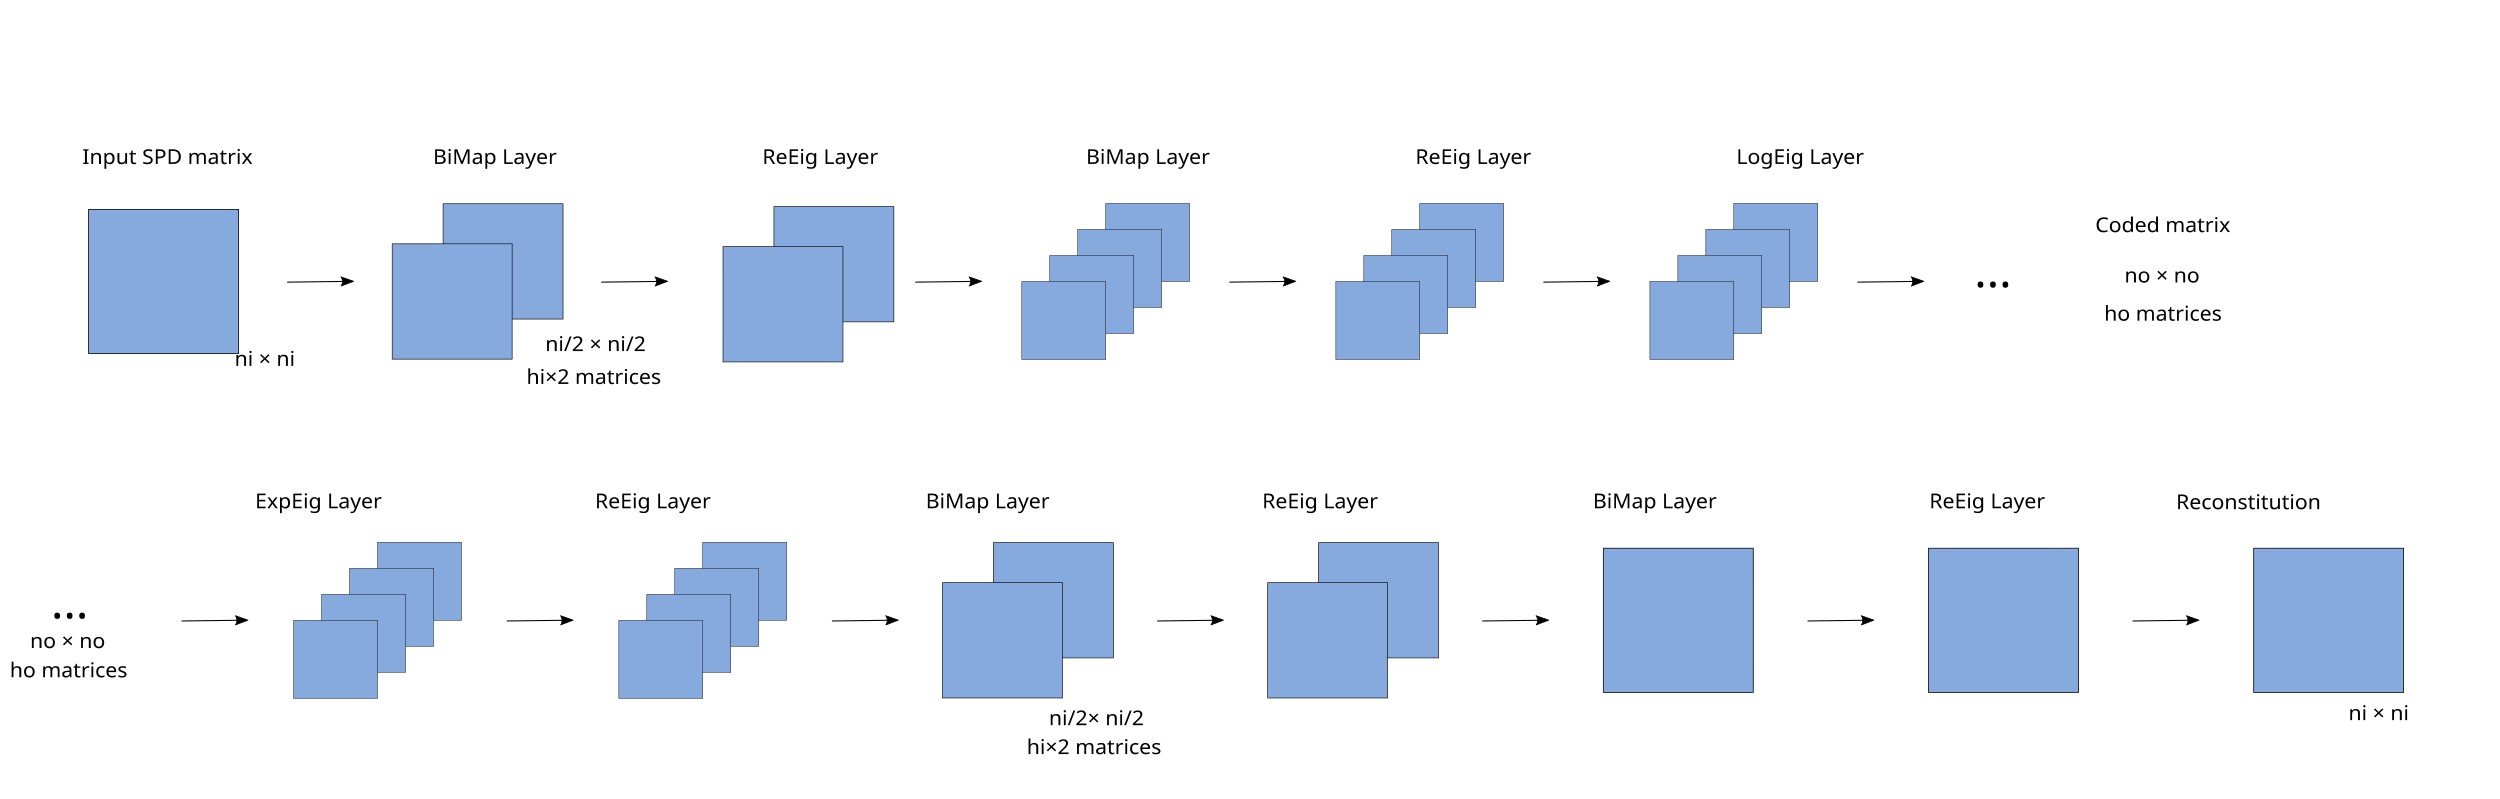
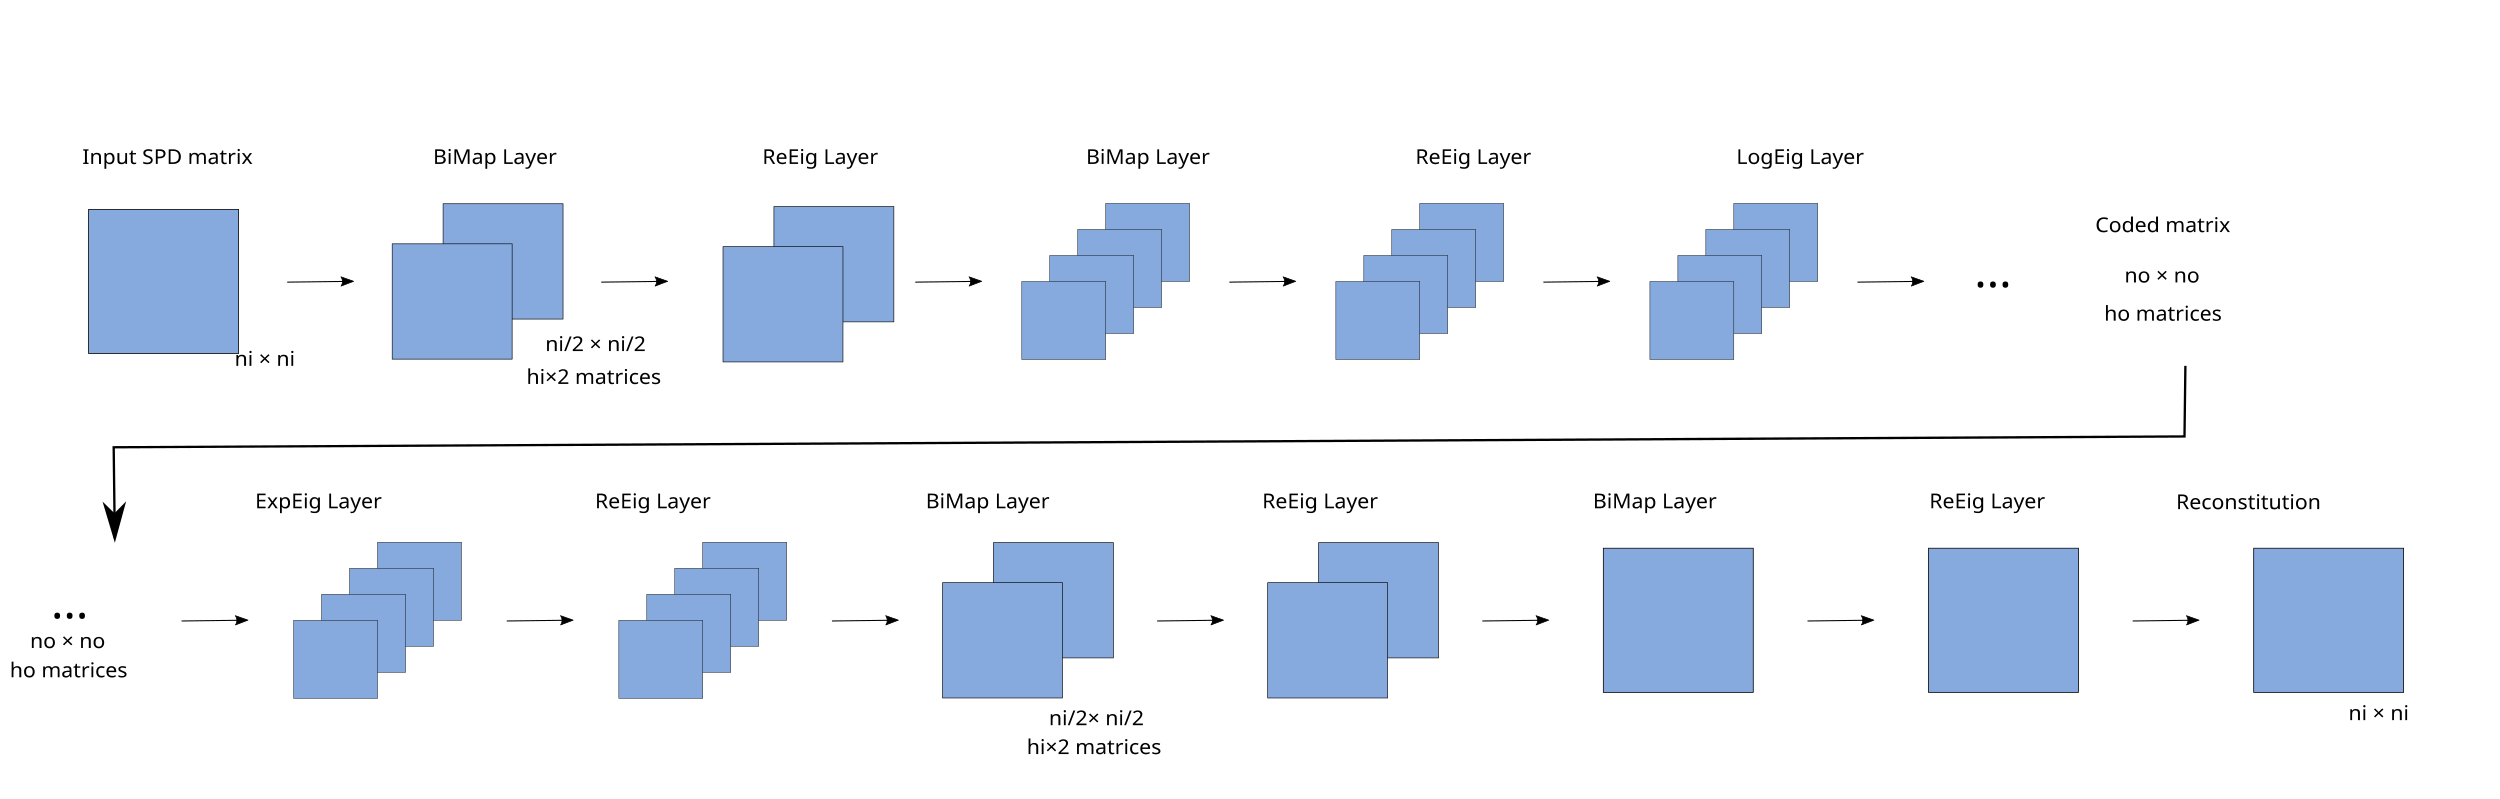
<svg xmlns="http://www.w3.org/2000/svg" width="285mm" height="91mm" viewBox="0 0 285 91" version="1.1" id="svg5">
  <defs id="defs2">
    <marker style="overflow:visible" id="Arrow2Lend" refX="0" refY="0" orient="auto">
      <path transform="matrix(-1.1,0,0,-1.1,-1.1,0)" d="M 8.719,4.034 -2.207,0.016 8.719,-4.002 c -1.745,2.372 -1.735,5.617 -6e-7,8.035 z" style="fill:context-stroke;fill-rule:evenodd;stroke:context-stroke;stroke-width:0.625;stroke-linejoin:round" id="path17857" />
    </marker>
    <marker style="overflow:visible" id="Arrow1Lstart" refX="0" refY="0" orient="auto">
      <path transform="matrix(0.8,0,0,0.8,10,0)" style="fill:context-stroke;fill-rule:evenodd;stroke:context-stroke;stroke-width:1pt" d="M 0,0 5,-5 -12.5,0 5,5 Z" id="path17836" />
    </marker>
    <rect x="488.66" y="249.26" width="23.762" height="97.621" id="rect10373" />
    <marker style="overflow:visible" id="Arrow2Lend-6" refX="0" refY="0" orient="auto">
      <path transform="matrix(-1.1,0,0,-1.1,-1.1,0)" d="M 8.719,4.034 -2.207,0.016 8.719,-4.002 c -1.745,2.372 -1.735,5.617 -6e-7,8.035 z" style="fill:context-stroke;fill-rule:evenodd;stroke:context-stroke;stroke-width:0.625;stroke-linejoin:round" id="path17857-9" />
    </marker>
    <marker style="overflow:visible" id="Arrow2Lend-7" refX="0" refY="0" orient="auto">
      <path transform="matrix(-1.1,0,0,-1.1,-1.1,0)" d="M 8.719,4.034 -2.207,0.016 8.719,-4.002 c -1.745,2.372 -1.735,5.617 -6e-7,8.035 z" style="fill:context-stroke;fill-rule:evenodd;stroke:context-stroke;stroke-width:0.625;stroke-linejoin:round" id="path17857-4" />
    </marker>
    <marker style="overflow:visible" id="Arrow2Lend-2" refX="0" refY="0" orient="auto">
      <path transform="matrix(-1.1,0,0,-1.1,-1.1,0)" d="M 8.719,4.034 -2.207,0.016 8.719,-4.002 c -1.745,2.372 -1.735,5.617 -6e-7,8.035 z" style="fill:context-stroke;fill-rule:evenodd;stroke:context-stroke;stroke-width:0.625;stroke-linejoin:round" id="path17857-5" />
    </marker>
    <marker style="overflow:visible" id="Arrow2Lend-78" refX="0" refY="0" orient="auto">
      <path transform="matrix(-1.1,0,0,-1.1,-1.1,0)" d="M 8.719,4.034 -2.207,0.016 8.719,-4.002 c -1.745,2.372 -1.735,5.617 -6e-7,8.035 z" style="fill:context-stroke;fill-rule:evenodd;stroke:context-stroke;stroke-width:0.625;stroke-linejoin:round" id="path17857-6" />
    </marker>
    <marker style="overflow:visible" id="Arrow2Lend-8" refX="0" refY="0" orient="auto">
      <path transform="matrix(-1.1,0,0,-1.1,-1.1,0)" d="M 8.719,4.034 -2.207,0.016 8.719,-4.002 c -1.745,2.372 -1.735,5.617 -6e-7,8.035 z" style="fill:context-stroke;fill-rule:evenodd;stroke:context-stroke;stroke-width:0.625;stroke-linejoin:round" id="path17857-43" />
    </marker>
    <marker style="overflow:visible" id="Arrow2Lend-4" refX="0" refY="0" orient="auto">
      <path transform="matrix(-1.1,0,0,-1.1,-1.1,0)" d="M 8.719,4.034 -2.207,0.016 8.719,-4.002 c -1.745,2.372 -1.735,5.617 -6e-7,8.035 z" style="fill:context-stroke;fill-rule:evenodd;stroke:context-stroke;stroke-width:0.625;stroke-linejoin:round" id="path17857-92" />
    </marker>
    <marker style="overflow:visible" id="Arrow2Lend-6-3" refX="0" refY="0" orient="auto">
      <path transform="matrix(-1.1,0,0,-1.1,-1.1,0)" d="M 8.719,4.034 -2.207,0.016 8.719,-4.002 c -1.745,2.372 -1.735,5.617 -6e-7,8.035 z" style="fill:context-stroke;fill-rule:evenodd;stroke:context-stroke;stroke-width:0.625;stroke-linejoin:round" id="path17857-9-6" />
    </marker>
    <marker style="overflow:visible" id="Arrow2Lend-7-7" refX="0" refY="0" orient="auto">
      <path transform="matrix(-1.1,0,0,-1.1,-1.1,0)" d="M 8.719,4.034 -2.207,0.016 8.719,-4.002 c -1.745,2.372 -1.735,5.617 -6e-7,8.035 z" style="fill:context-stroke;fill-rule:evenodd;stroke:context-stroke;stroke-width:0.625;stroke-linejoin:round" id="path17857-4-5" />
    </marker>
    <marker style="overflow:visible" id="Arrow2Lend-78-7" refX="0" refY="0" orient="auto">
      <path transform="matrix(-1.1,0,0,-1.1,-1.1,0)" d="M 8.719,4.034 -2.207,0.016 8.719,-4.002 c -1.745,2.372 -1.735,5.617 -6e-7,8.035 z" style="fill:context-stroke;fill-rule:evenodd;stroke:context-stroke;stroke-width:0.625;stroke-linejoin:round" id="path17857-6-5" />
    </marker>
    <marker style="overflow:visible" id="Arrow2Lend-78-7-0" refX="0" refY="0" orient="auto">
      <path transform="matrix(-1.1,0,0,-1.1,-1.1,0)" d="M 8.719,4.034 -2.207,0.016 8.719,-4.002 c -1.745,2.372 -1.735,5.617 -6e-7,8.035 z" style="fill:context-stroke;fill-rule:evenodd;stroke:context-stroke;stroke-width:0.625;stroke-linejoin:round" id="path17857-6-5-6" />
    </marker>
    <marker style="overflow:visible" id="Arrow2Lend-7-7-6" refX="0" refY="0" orient="auto">
      <path transform="matrix(-1.1,0,0,-1.1,-1.1,0)" d="M 8.719,4.034 -2.207,0.016 8.719,-4.002 c -1.745,2.372 -1.735,5.617 -6e-7,8.035 z" style="fill:context-stroke;fill-rule:evenodd;stroke:context-stroke;stroke-width:0.625;stroke-linejoin:round" id="path17857-4-5-0" />
    </marker>
    <marker style="overflow:visible" id="Arrow2Lend-7-7-6-2" refX="0" refY="0" orient="auto">
      <path transform="matrix(-1.1,0,0,-1.1,-1.1,0)" d="M 8.719,4.034 -2.207,0.016 8.719,-4.002 c -1.745,2.372 -1.735,5.617 -6e-7,8.035 z" style="fill:context-stroke;fill-rule:evenodd;stroke:context-stroke;stroke-width:0.625;stroke-linejoin:round" id="path17857-4-5-0-8" />
    </marker>
  </defs>
  <g id="layer1">
    <text xml:space="preserve" style="font-style:normal;font-weight:normal;font-size:10.583px;line-height:1.25;font-family:sans-serif;fill:#000000;fill-opacity:1;stroke:none;stroke-width:0.265" x="64.914" y="40.692" id="text2377">
      <tspan id="tspan2375" style="stroke-width:0.265" x="64.914" y="40.692" />
    </text>
    <text xml:space="preserve" transform="scale(0.2645833)" id="text10371" style="font-style:normal;font-weight:normal;font-size:40px;line-height:1.25;font-family:sans-serif;white-space:pre;shape-inside:url(#rect10373);fill:#000000;fill-opacity:1;stroke:none" />
    <text xml:space="preserve" style="font-style:normal;font-weight:normal;font-size:10.583px;line-height:1.25;font-family:sans-serif;fill:#000000;fill-opacity:1;stroke:none;stroke-width:0.265" x="59.882" y="-82.585" id="text30055">
      <tspan id="tspan30053" style="stroke-width:0.265" x="59.882" y="-82.585" />
    </text>
    <text xml:space="preserve" style="font-style:normal;font-weight:normal;font-size:10.583px;line-height:1.25;font-family:sans-serif;fill:#000000;fill-opacity:1;stroke:none;stroke-width:0.265" x="195.979" y="170.331" id="text11580">
      <tspan id="tspan11578" style="stroke-width:0.265" x="195.979" y="170.331" />
    </text>
    <text xml:space="preserve" style="font-style:normal;font-weight:normal;font-size:10.583px;line-height:1.25;font-family:sans-serif;fill:#000000;fill-opacity:1;stroke:none;stroke-width:0.265" x="130.208" y="114.702" id="text17758">
      <tspan id="tspan17756" style="stroke-width:0.265" x="130.208" y="114.702" />
      <tspan style="stroke-width:0.265" x="130.208" y="127.931" id="tspan18144" />
    </text>
    <path style="fill:#87aade;stroke:#000000;stroke-width:0.089;stroke-miterlimit:4;stroke-dasharray:none;stroke-opacity:1" d="m 10.101,32.085 v -8.216 h 8.546 8.546 v 8.216 8.216 h -8.546 -8.546 z" id="path952" />
    <g id="g14138" transform="translate(-1.806308,6.280454)">
      <path style="fill:#87aade;stroke:#000000;stroke-width:0.071;stroke-miterlimit:4;stroke-dasharray:none;stroke-opacity:1" d="m 52.319,23.521 v -6.573 h 6.837 6.837 v 6.573 6.573 h -6.837 -6.837 z" id="path952-2" />
      <path style="fill:#87aade;stroke:#000000;stroke-width:0.071;stroke-miterlimit:4;stroke-dasharray:none;stroke-opacity:1" d="m 46.516,28.089 v -6.573 h 6.837 6.837 v 6.573 6.573 h -6.837 -6.837 z" id="path952-2-3" />
    </g>
    <text xml:space="preserve" style="font-style:normal;font-weight:normal;font-size:2.377px;line-height:1.25;font-family:sans-serif;fill:#000000;fill-opacity:1;stroke:none;stroke-width:0.223" x="9.199" y="19.059" id="text21905" transform="scale(1.019876,0.9805113)">
      <tspan id="tspan21903" style="font-size:2.377px;stroke-width:0.223" x="9.199" y="19.059">Input SPD matrix</tspan>
    </text>
    <text xml:space="preserve" style="font-style:normal;font-weight:normal;font-size:2.377px;line-height:1.25;font-family:sans-serif;fill:#000000;fill-opacity:1;stroke:none;stroke-width:0.223" x="48.405" y="19.059" id="text21905-1" transform="scale(1.019876,0.9805113)">
      <tspan id="tspan21903-9" style="font-size:2.377px;stroke-width:0.223" x="48.405" y="19.059">BiMap Layer</tspan>
    </text>
    <text xml:space="preserve" style="font-style:normal;font-weight:normal;font-size:2.377px;line-height:1.25;font-family:sans-serif;fill:#000000;fill-opacity:1;stroke:none;stroke-width:0.223" x="85.216" y="19.059" id="text21905-4" transform="scale(1.019876,0.9805113)">
      <tspan id="tspan21903-7" style="font-size:2.377px;stroke-width:0.223" x="85.216" y="19.059">ReEig Layer</tspan>
    </text>
    <text xml:space="preserve" style="font-style:normal;font-weight:normal;font-size:2.377px;line-height:1.25;font-family:sans-serif;fill:#000000;fill-opacity:1;stroke:none;stroke-width:0.223" x="194.087" y="19.059" id="text21905-8" transform="scale(1.019876,0.9805113)">
      <tspan id="tspan21903-4" style="font-size:2.377px;stroke-width:0.223" x="194.087" y="19.059">LogEig Layer</tspan>
    </text>
    <text xml:space="preserve" style="font-style:normal;font-weight:normal;font-size:2.377px;line-height:1.25;font-family:sans-serif;fill:#000000;fill-opacity:1;stroke:none;stroke-width:0.223" x="234.21" y="26.982" id="text21905-47" transform="scale(1.019876,0.9805113)">
      <tspan id="tspan21903-65" style="font-size:2.377px;stroke-width:0.223" x="234.21" y="26.982">Coded matrix</tspan>
    </text>
    <path style="fill:none;stroke:#000000;stroke-width:0.12;stroke-linecap:butt;stroke-linejoin:miter;stroke-miterlimit:4;stroke-dasharray:none;stroke-opacity:1;marker-end:url(#Arrow2Lend)" d="m 32.741,32.163 7.412,-0.091" id="path51030" />
    <path style="fill:none;stroke:#000000;stroke-width:0.12;stroke-linecap:butt;stroke-linejoin:miter;stroke-miterlimit:4;stroke-dasharray:none;stroke-opacity:1;marker-end:url(#Arrow2Lend-6)" d="m 68.543,32.163 7.412,-0.091" id="path51030-3" />
    <path style="fill:none;stroke:#000000;stroke-width:0.12;stroke-linecap:butt;stroke-linejoin:miter;stroke-miterlimit:4;stroke-dasharray:none;stroke-opacity:1;marker-end:url(#Arrow2Lend-7)" d="m 104.344,32.163 7.412,-0.091" id="path51030-5" />
    <text xml:space="preserve" style="font-style:normal;font-weight:normal;font-size:2.377px;line-height:1.25;font-family:sans-serif;fill:#000000;fill-opacity:1;stroke:none;stroke-width:0.223" x="60.95" y="40.819" id="text21905-1-6" transform="scale(1.019876,0.9805113)">
      <tspan id="tspan21903-9-8" style="font-size:2.377px;stroke-width:0.223" x="60.95" y="40.819">ni/2 × ni/2 </tspan>
    </text>
    <text xml:space="preserve" style="font-style:normal;font-weight:normal;font-size:2.377px;line-height:1.25;font-family:sans-serif;fill:#000000;fill-opacity:1;stroke:none;stroke-width:0.223" x="26.222" y="42.538" id="text21905-1-6-9" transform="scale(1.019876,0.9805113)">
      <tspan id="tspan21903-9-8-2" style="font-size:2.377px;stroke-width:0.223" x="26.222" y="42.538">ni × ni </tspan>
    </text>
    <text xml:space="preserve" style="font-style:normal;font-weight:normal;font-size:2.377px;line-height:1.25;font-family:sans-serif;fill:#000000;fill-opacity:1;stroke:none;stroke-width:0.223" x="58.851" y="44.643" id="text21905-1-6-6" transform="scale(1.019876,0.9805113)">
      <tspan id="tspan21903-9-8-6" style="font-size:2.377px;stroke-width:0.223" x="58.851" y="44.643">hi×2 matrices</tspan>
    </text>
    <text xml:space="preserve" style="font-style:normal;font-weight:normal;font-size:2.377px;line-height:1.25;font-family:sans-serif;fill:#000000;fill-opacity:1;stroke:none;stroke-width:0.223" x="121.398" y="19.059" id="text21905-1-7" transform="scale(1.019876,0.9805113)">
      <tspan id="tspan21903-9-0" style="font-size:2.377px;stroke-width:0.223" x="121.398" y="19.059">BiMap Layer</tspan>
    </text>
    <text xml:space="preserve" style="font-style:normal;font-weight:normal;font-size:2.377px;line-height:1.25;font-family:sans-serif;fill:#000000;fill-opacity:1;stroke:none;stroke-width:0.223" x="158.209" y="19.059" id="text21905-4-9" transform="scale(1.019876,0.9805113)">
      <tspan id="tspan21903-7-3" style="font-size:2.377px;stroke-width:0.223" x="158.209" y="19.059">ReEig Layer</tspan>
    </text>
    <path style="fill:none;stroke:#000000;stroke-width:0.12;stroke-linecap:butt;stroke-linejoin:miter;stroke-miterlimit:4;stroke-dasharray:none;stroke-opacity:1;marker-end:url(#Arrow2Lend-6-3)" d="m 140.146,32.163 7.412,-0.091" id="path51030-3-6" />
    <path style="fill:none;stroke:#000000;stroke-width:0.12;stroke-linecap:butt;stroke-linejoin:miter;stroke-miterlimit:4;stroke-dasharray:none;stroke-opacity:1;marker-end:url(#Arrow2Lend-7-7)" d="m 175.947,32.163 7.412,-0.091" id="path51030-5-0" />
    <text xml:space="preserve" style="font-style:normal;font-weight:normal;font-size:2.377px;line-height:1.25;font-family:sans-serif;fill:#000000;fill-opacity:1;stroke:none;stroke-width:0.223" x="237.467" y="32.84" id="text21905-1-6-62" transform="scale(1.019876,0.9805113)">
      <tspan id="tspan21903-9-8-61" style="font-size:2.377px;stroke-width:0.223" x="237.467" y="32.84">no × no </tspan>
    </text>
    <text xml:space="preserve" style="font-style:normal;font-weight:normal;font-size:2.377px;line-height:1.25;font-family:sans-serif;fill:#000000;fill-opacity:1;stroke:none;stroke-width:0.223" x="235.204" y="37.284" id="text21905-1-6-6-8" transform="scale(1.019876,0.9805113)">
      <tspan id="tspan21903-9-8-6-7" style="font-size:2.377px;stroke-width:0.223" x="235.204" y="37.284">ho matrices</tspan>
    </text>
    <g id="g14134" transform="matrix(0.6995497,0,0,0.6770022,34.35701,13.13466)">
      <path style="fill:#87aade;stroke:#000000;stroke-width:0.071;stroke-miterlimit:4;stroke-dasharray:none;stroke-opacity:1" d="m 131.076,21.42 v -6.573 h 6.837 6.837 v 6.573 6.573 h -6.837 -6.837 z" id="path952-2-5" />
      <path style="fill:#87aade;stroke:#000000;stroke-width:0.071;stroke-miterlimit:4;stroke-dasharray:none;stroke-opacity:1" d="m 126.518,25.801 v -6.573 h 6.837 6.837 v 6.573 6.573 h -6.837 -6.837 z" id="path952-2-3-3" />
      <path style="fill:#87aade;stroke:#000000;stroke-width:0.071;stroke-miterlimit:4;stroke-dasharray:none;stroke-opacity:1" d="M 121.961,30.183 V 23.61 h 6.837 6.837 v 6.573 6.573 h -6.837 -6.837 z" id="path952-2-5-5" />
      <path style="fill:#87aade;stroke:#000000;stroke-width:0.071;stroke-miterlimit:4;stroke-dasharray:none;stroke-opacity:1" d="m 117.403,34.565 v -6.573 h 6.837 6.837 v 6.573 6.573 h -6.837 -6.837 z" id="path952-2-3-3-6" />
    </g>
    <path style="fill:none;stroke:#000000;stroke-width:0.12;stroke-linecap:butt;stroke-linejoin:miter;stroke-miterlimit:4;stroke-dasharray:none;stroke-opacity:1;marker-end:url(#Arrow2Lend-7-7-6)" d="m 211.749,32.163 7.412,-0.091" id="path51030-5-0-6" />
    <text xml:space="preserve" style="font-style:normal;font-weight:normal;font-size:5.292px;line-height:1.25;font-family:sans-serif;fill:#000000;fill-opacity:1;stroke:none;stroke-width:0.265" x="225.075" y="32.726" id="text9372">
      <tspan id="tspan9370" style="font-size:5.292px;stroke-width:0.265" x="225.075" y="32.726">...</tspan>
    </text>
    <g id="g14134-7" transform="matrix(0.6995497,0,0,0.6770022,70.15859,13.13466)">
      <path style="fill:#87aade;stroke:#000000;stroke-width:0.071;stroke-miterlimit:4;stroke-dasharray:none;stroke-opacity:1" d="m 131.076,21.42 v -6.573 h 6.837 6.837 v 6.573 6.573 h -6.837 -6.837 z" id="path952-2-5-8" />
      <path style="fill:#87aade;stroke:#000000;stroke-width:0.071;stroke-miterlimit:4;stroke-dasharray:none;stroke-opacity:1" d="m 126.518,25.801 v -6.573 h 6.837 6.837 v 6.573 6.573 h -6.837 -6.837 z" id="path952-2-3-3-4" />
      <path style="fill:#87aade;stroke:#000000;stroke-width:0.071;stroke-miterlimit:4;stroke-dasharray:none;stroke-opacity:1" d="M 121.961,30.183 V 23.61 h 6.837 6.837 v 6.573 6.573 h -6.837 -6.837 z" id="path952-2-5-5-5" />
      <path style="fill:#87aade;stroke:#000000;stroke-width:0.071;stroke-miterlimit:4;stroke-dasharray:none;stroke-opacity:1" d="m 117.403,34.565 v -6.573 h 6.837 6.837 v 6.573 6.573 h -6.837 -6.837 z" id="path952-2-3-3-6-0" />
    </g>
    <g id="g14134-3" transform="matrix(0.6995497,0,0,0.6770022,105.9602,13.13466)">
      <path style="fill:#87aade;stroke:#000000;stroke-width:0.071;stroke-miterlimit:4;stroke-dasharray:none;stroke-opacity:1" d="m 131.076,21.42 v -6.573 h 6.837 6.837 v 6.573 6.573 h -6.837 -6.837 z" id="path952-2-5-6" />
      <path style="fill:#87aade;stroke:#000000;stroke-width:0.071;stroke-miterlimit:4;stroke-dasharray:none;stroke-opacity:1" d="m 126.518,25.801 v -6.573 h 6.837 6.837 v 6.573 6.573 h -6.837 -6.837 z" id="path952-2-3-3-1" />
      <path style="fill:#87aade;stroke:#000000;stroke-width:0.071;stroke-miterlimit:4;stroke-dasharray:none;stroke-opacity:1" d="M 121.961,30.183 V 23.61 h 6.837 6.837 v 6.573 6.573 h -6.837 -6.837 z" id="path952-2-5-5-0" />
      <path style="fill:#87aade;stroke:#000000;stroke-width:0.071;stroke-miterlimit:4;stroke-dasharray:none;stroke-opacity:1" d="m 117.403,34.565 v -6.573 h 6.837 6.837 v 6.573 6.573 h -6.837 -6.837 z" id="path952-2-3-3-6-6" />
    </g>
    <path style="fill:#87aade;stroke:#000000;stroke-width:0.089;stroke-miterlimit:4;stroke-dasharray:none;stroke-opacity:1" d="m 256.921,70.714 v -8.216 h 8.546 8.546 v 8.216 8.216 h -8.546 -8.546 z" id="path952-3" />
    <text xml:space="preserve" style="font-style:normal;font-weight:normal;font-size:2.377px;line-height:1.25;font-family:sans-serif;fill:#000000;fill-opacity:1;stroke:none;stroke-width:0.223" x="28.516" y="59.095" id="text21905-5" transform="scale(1.019876,0.9805113)">
      <tspan id="tspan21903-0" style="font-size:2.377px;stroke-width:0.223" x="28.516" y="59.095">ExpEig Layer</tspan>
    </text>
    <text xml:space="preserve" style="font-style:normal;font-weight:normal;font-size:2.377px;line-height:1.25;font-family:sans-serif;fill:#000000;fill-opacity:1;stroke:none;stroke-width:0.223" x="66.509" y="59.095" id="text21905-3" transform="scale(1.019876,0.9805113)">
      <tspan id="tspan21903-6" style="font-size:2.377px;stroke-width:0.223" x="66.509" y="59.095">ReEig Layer</tspan>
    </text>
    <text xml:space="preserve" style="font-style:normal;font-weight:normal;font-size:2.377px;line-height:1.25;font-family:sans-serif;fill:#000000;fill-opacity:1;stroke:none;stroke-width:0.223" x="103.482" y="59.095" id="text21905-10" transform="scale(1.019876,0.9805113)">
      <tspan id="tspan21903-63" style="font-size:2.377px;stroke-width:0.223" x="103.482" y="59.095">BiMap Layer</tspan>
    </text>
    <text xml:space="preserve" style="font-style:normal;font-weight:normal;font-size:2.377px;line-height:1.25;font-family:sans-serif;fill:#000000;fill-opacity:1;stroke:none;stroke-width:0.223" x="141.084" y="59.095" id="text21905-2" transform="scale(1.019876,0.9805113)">
      <tspan id="tspan21903-06" style="font-size:2.377px;stroke-width:0.223" x="141.084" y="59.095">ReEig Layer</tspan>
    </text>
    <text xml:space="preserve" style="font-style:normal;font-weight:normal;font-size:2.377px;line-height:1.25;font-family:sans-serif;fill:#000000;fill-opacity:1;stroke:none;stroke-width:0.223" x="243.24" y="59.194" id="text21905-15" transform="scale(1.019876,0.9805113)">
      <tspan id="tspan21903-5" style="font-size:2.377px;stroke-width:0.223" x="243.24" y="59.194">Reconstitution</tspan>
    </text>
    <path style="fill:none;stroke:#000000;stroke-width:0.12;stroke-linecap:butt;stroke-linejoin:miter;stroke-miterlimit:4;stroke-dasharray:none;stroke-opacity:1;marker-end:url(#Arrow2Lend-2)" d="m 168.984,70.792 7.412,-0.091" id="path51030-4" />
    <path style="fill:none;stroke:#000000;stroke-width:0.12;stroke-linecap:butt;stroke-linejoin:miter;stroke-miterlimit:4;stroke-dasharray:none;stroke-opacity:1;marker-end:url(#Arrow2Lend-78)" d="m 131.913,70.792 7.412,-0.091" id="path51030-8" />
    <path style="fill:none;stroke:#000000;stroke-width:0.12;stroke-linecap:butt;stroke-linejoin:miter;stroke-miterlimit:4;stroke-dasharray:none;stroke-opacity:1;marker-end:url(#Arrow2Lend-8)" d="m 94.842,70.792 7.412,-0.091" id="path51030-1" />
    <path style="fill:none;stroke:#000000;stroke-width:0.12;stroke-linecap:butt;stroke-linejoin:miter;stroke-miterlimit:4;stroke-dasharray:none;stroke-opacity:1;marker-end:url(#Arrow2Lend-4)" d="m 57.771,70.792 7.412,-0.091" id="path51030-0" />
    <text xml:space="preserve" style="font-style:normal;font-weight:normal;font-size:2.377px;line-height:1.25;font-family:sans-serif;fill:#000000;fill-opacity:1;stroke:none;stroke-width:0.223" x="117.247" y="84.313" id="text21905-1-6-61" transform="scale(1.019876,0.9805113)">
      <tspan id="tspan21903-9-8-5" style="font-size:2.377px;stroke-width:0.223" x="117.247" y="84.313">ni/2× ni/2 </tspan>
    </text>
    <text xml:space="preserve" style="font-style:normal;font-weight:normal;font-size:2.377px;line-height:1.25;font-family:sans-serif;fill:#000000;fill-opacity:1;stroke:none;stroke-width:0.223" x="114.77" y="87.674" id="text21905-1-6-6-5" transform="scale(1.019876,0.9805113)">
      <tspan id="tspan21903-9-8-6-4" style="font-size:2.377px;stroke-width:0.223" x="114.77" y="87.674">hi×2 matrices</tspan>
    </text>
    <text xml:space="preserve" style="font-style:normal;font-weight:normal;font-size:2.377px;line-height:1.25;font-family:sans-serif;fill:#000000;fill-opacity:1;stroke:none;stroke-width:0.223" x="178.056" y="59.095" id="text21905-10-7" transform="scale(1.019876,0.9805113)">
      <tspan id="tspan21903-63-3" style="font-size:2.377px;stroke-width:0.223" x="178.056" y="59.095">BiMap Layer</tspan>
    </text>
    <text xml:space="preserve" style="font-style:normal;font-weight:normal;font-size:2.377px;line-height:1.25;font-family:sans-serif;fill:#000000;fill-opacity:1;stroke:none;stroke-width:0.223" x="215.658" y="59.095" id="text21905-2-6" transform="scale(1.019876,0.9805113)">
      <tspan id="tspan21903-06-1" style="font-size:2.377px;stroke-width:0.223" x="215.658" y="59.095">ReEig Layer</tspan>
    </text>
    <path style="fill:none;stroke:#000000;stroke-width:0.12;stroke-linecap:butt;stroke-linejoin:miter;stroke-miterlimit:4;stroke-dasharray:none;stroke-opacity:1;marker-end:url(#Arrow2Lend-78-7)" d="m 206.055,70.792 7.412,-0.091" id="path51030-8-2" />
    <path style="fill:#87aade;stroke:#000000;stroke-width:0.089;stroke-miterlimit:4;stroke-dasharray:none;stroke-opacity:1" d="m 219.851,70.714 v -8.216 h 8.546 8.546 v 8.216 8.216 h -8.546 -8.546 z" id="path952-3-6" />
    <path style="fill:#87aade;stroke:#000000;stroke-width:0.089;stroke-miterlimit:4;stroke-dasharray:none;stroke-opacity:1" d="m 182.78,70.714 v -8.216 h 8.546 8.546 v 8.216 8.216 h -8.546 -8.546 z" id="path952-3-1" />
    <path style="fill:none;stroke:#000000;stroke-width:0.12;stroke-linecap:butt;stroke-linejoin:miter;stroke-miterlimit:4;stroke-dasharray:none;stroke-opacity:1;marker-end:url(#Arrow2Lend-78-7-0)" d="m 243.125,70.792 7.412,-0.091" id="path51030-8-2-3" />
    <text xml:space="preserve" style="font-style:normal;font-weight:normal;font-size:2.377px;line-height:1.25;font-family:sans-serif;fill:#000000;fill-opacity:1;stroke:none;stroke-width:0.223" x="262.508" y="83.723" id="text21905-1-6-9-2" transform="scale(1.019876,0.9805113)">
      <tspan id="tspan21903-9-8-2-0" style="font-size:2.377px;stroke-width:0.223" x="262.508" y="83.723">ni × ni </tspan>
    </text>
    <g id="g14104" transform="translate(-13.58486,-2.117698)">
      <path style="fill:#87aade;stroke:#000000;stroke-width:0.071;stroke-miterlimit:4;stroke-dasharray:none;stroke-opacity:1" d="m 126.833,70.548 v -6.573 h 6.837 6.837 v 6.573 6.573 h -6.837 -6.837 z" id="path952-2-36-2" />
      <path style="fill:#87aade;stroke:#000000;stroke-width:0.071;stroke-miterlimit:4;stroke-dasharray:none;stroke-opacity:1" d="m 121.031,75.116 v -6.573 h 6.837 6.837 v 6.573 6.573 h -6.837 -6.837 z" id="path952-2-3-7-3" />
    </g>
    <g id="g14100" transform="translate(-14.94711,-1.526195)">
      <path style="fill:#87aade;stroke:#000000;stroke-width:0.071;stroke-miterlimit:4;stroke-dasharray:none;stroke-opacity:1" d="m 165.267,69.956 v -6.573 h 6.837 6.837 v 6.573 6.573 h -6.837 -6.837 z" id="path952-2-36-7" />
      <path style="fill:#87aade;stroke:#000000;stroke-width:0.071;stroke-miterlimit:4;stroke-dasharray:none;stroke-opacity:1" d="m 159.464,74.525 v -6.573 h 6.837 6.837 v 6.573 6.573 h -6.837 -6.837 z" id="path952-2-3-7-5" />
    </g>
    <text xml:space="preserve" style="font-style:normal;font-weight:normal;font-size:5.292px;line-height:1.25;font-family:sans-serif;fill:#000000;fill-opacity:1;stroke:none;stroke-width:0.265" x="5.822" y="70.48" id="text9372-9">
      <tspan id="tspan9370-2" style="font-size:5.292px;stroke-width:0.265" x="5.822" y="70.48">...</tspan>
    </text>
    <path style="fill:none;stroke:#000000;stroke-width:0.12;stroke-linecap:butt;stroke-linejoin:miter;stroke-miterlimit:4;stroke-dasharray:none;stroke-opacity:1;marker-end:url(#Arrow2Lend-7-7-6-2)" d="m 20.7,70.792 7.412,-0.091" id="path51030-5-0-6-9" />
    <text xml:space="preserve" style="font-style:normal;font-weight:normal;font-size:2.377px;line-height:1.25;font-family:sans-serif;fill:#000000;fill-opacity:1;stroke:none;stroke-width:0.223" x="3.359" y="75.345" id="text21905-1-6-62-73" transform="scale(1.019876,0.9805113)">
      <tspan id="tspan21903-9-8-61-61" style="font-size:2.377px;stroke-width:0.223" x="3.359" y="75.345">no × no </tspan>
    </text>
    <text xml:space="preserve" style="font-style:normal;font-weight:normal;font-size:2.377px;line-height:1.25;font-family:sans-serif;fill:#000000;fill-opacity:1;stroke:none;stroke-width:0.223" x="1.096" y="78.74" id="text21905-1-6-6-8-2" transform="scale(1.019876,0.9805113)">
      <tspan id="tspan21903-9-8-6-7-9" style="font-size:2.377px;stroke-width:0.223" x="1.096" y="78.74">ho matrices</tspan>
    </text>
    <g id="g14134-32" transform="matrix(0.6995497,0,0,0.6770022,-11.58141,51.76361)">
      <path style="fill:#87aade;stroke:#000000;stroke-width:0.071;stroke-miterlimit:4;stroke-dasharray:none;stroke-opacity:1" d="m 131.076,21.42 v -6.573 h 6.837 6.837 v 6.573 6.573 h -6.837 -6.837 z" id="path952-2-5-0" />
      <path style="fill:#87aade;stroke:#000000;stroke-width:0.071;stroke-miterlimit:4;stroke-dasharray:none;stroke-opacity:1" d="m 126.518,25.801 v -6.573 h 6.837 6.837 v 6.573 6.573 h -6.837 -6.837 z" id="path952-2-3-3-61" />
      <path style="fill:#87aade;stroke:#000000;stroke-width:0.071;stroke-miterlimit:4;stroke-dasharray:none;stroke-opacity:1" d="M 121.961,30.183 V 23.61 h 6.837 6.837 v 6.573 6.573 h -6.837 -6.837 z" id="path952-2-5-5-55" />
      <path style="fill:#87aade;stroke:#000000;stroke-width:0.071;stroke-miterlimit:4;stroke-dasharray:none;stroke-opacity:1" d="m 117.403,34.565 v -6.573 h 6.837 6.837 v 6.573 6.573 h -6.837 -6.837 z" id="path952-2-3-3-6-4" />
    </g>
    <g id="g14134-76" transform="matrix(0.6995497,0,0,0.6770022,-48.65227,51.76361)">
      <path style="fill:#87aade;stroke:#000000;stroke-width:0.071;stroke-miterlimit:4;stroke-dasharray:none;stroke-opacity:1" d="m 131.076,21.42 v -6.573 h 6.837 6.837 v 6.573 6.573 h -6.837 -6.837 z" id="path952-2-5-56" />
      <path style="fill:#87aade;stroke:#000000;stroke-width:0.071;stroke-miterlimit:4;stroke-dasharray:none;stroke-opacity:1" d="m 126.518,25.801 v -6.573 h 6.837 6.837 v 6.573 6.573 h -6.837 -6.837 z" id="path952-2-3-3-9" />
      <path style="fill:#87aade;stroke:#000000;stroke-width:0.071;stroke-miterlimit:4;stroke-dasharray:none;stroke-opacity:1" d="M 121.961,30.183 V 23.61 h 6.837 6.837 v 6.573 6.573 h -6.837 -6.837 z" id="path952-2-5-5-3" />
      <path style="fill:#87aade;stroke:#000000;stroke-width:0.071;stroke-miterlimit:4;stroke-dasharray:none;stroke-opacity:1" d="m 117.403,34.565 v -6.573 h 6.837 6.837 v 6.573 6.573 h -6.837 -6.837 z" id="path952-2-3-3-6-7" />
    </g>
    <text xml:space="preserve" style="font-style:normal;font-weight:normal;font-size:10.583px;line-height:1.25;font-family:sans-serif;fill:#000000;fill-opacity:1;stroke:none;stroke-width:0.265" x="-2.282" y="109.917" id="text32702">
      <tspan id="tspan32700" style="stroke-width:0.265" x="-2.282" y="109.917" />
      <tspan style="stroke-width:0.265" x="-2.282" y="123.147" id="tspan32794" />
    </text>
    <g id="g14138-3" transform="translate(35.90756,6.599454)">
      <path style="fill:#87aade;stroke:#000000;stroke-width:0.071;stroke-miterlimit:4;stroke-dasharray:none;stroke-opacity:1" d="m 52.319,23.521 v -6.573 h 6.837 6.837 v 6.573 6.573 h -6.837 -6.837 z" id="path952-2-6" />
      <path style="fill:#87aade;stroke:#000000;stroke-width:0.071;stroke-miterlimit:4;stroke-dasharray:none;stroke-opacity:1" d="m 46.516,28.089 v -6.573 h 6.837 6.837 v 6.573 6.573 h -6.837 -6.837 z" id="path952-2-3-7" />
    </g>
+     <path style="fill:none;stroke:#000000;stroke-width:0.265px;stroke-linecap:butt;stroke-linejoin:miter;stroke-opacity:1;marker-start:url(#Arrow1Lstart)" d="M 13.086,61.361 12.961,50.989 249.032,49.755 249.135,41.709" id="path1202" />
  </g>
</svg>
